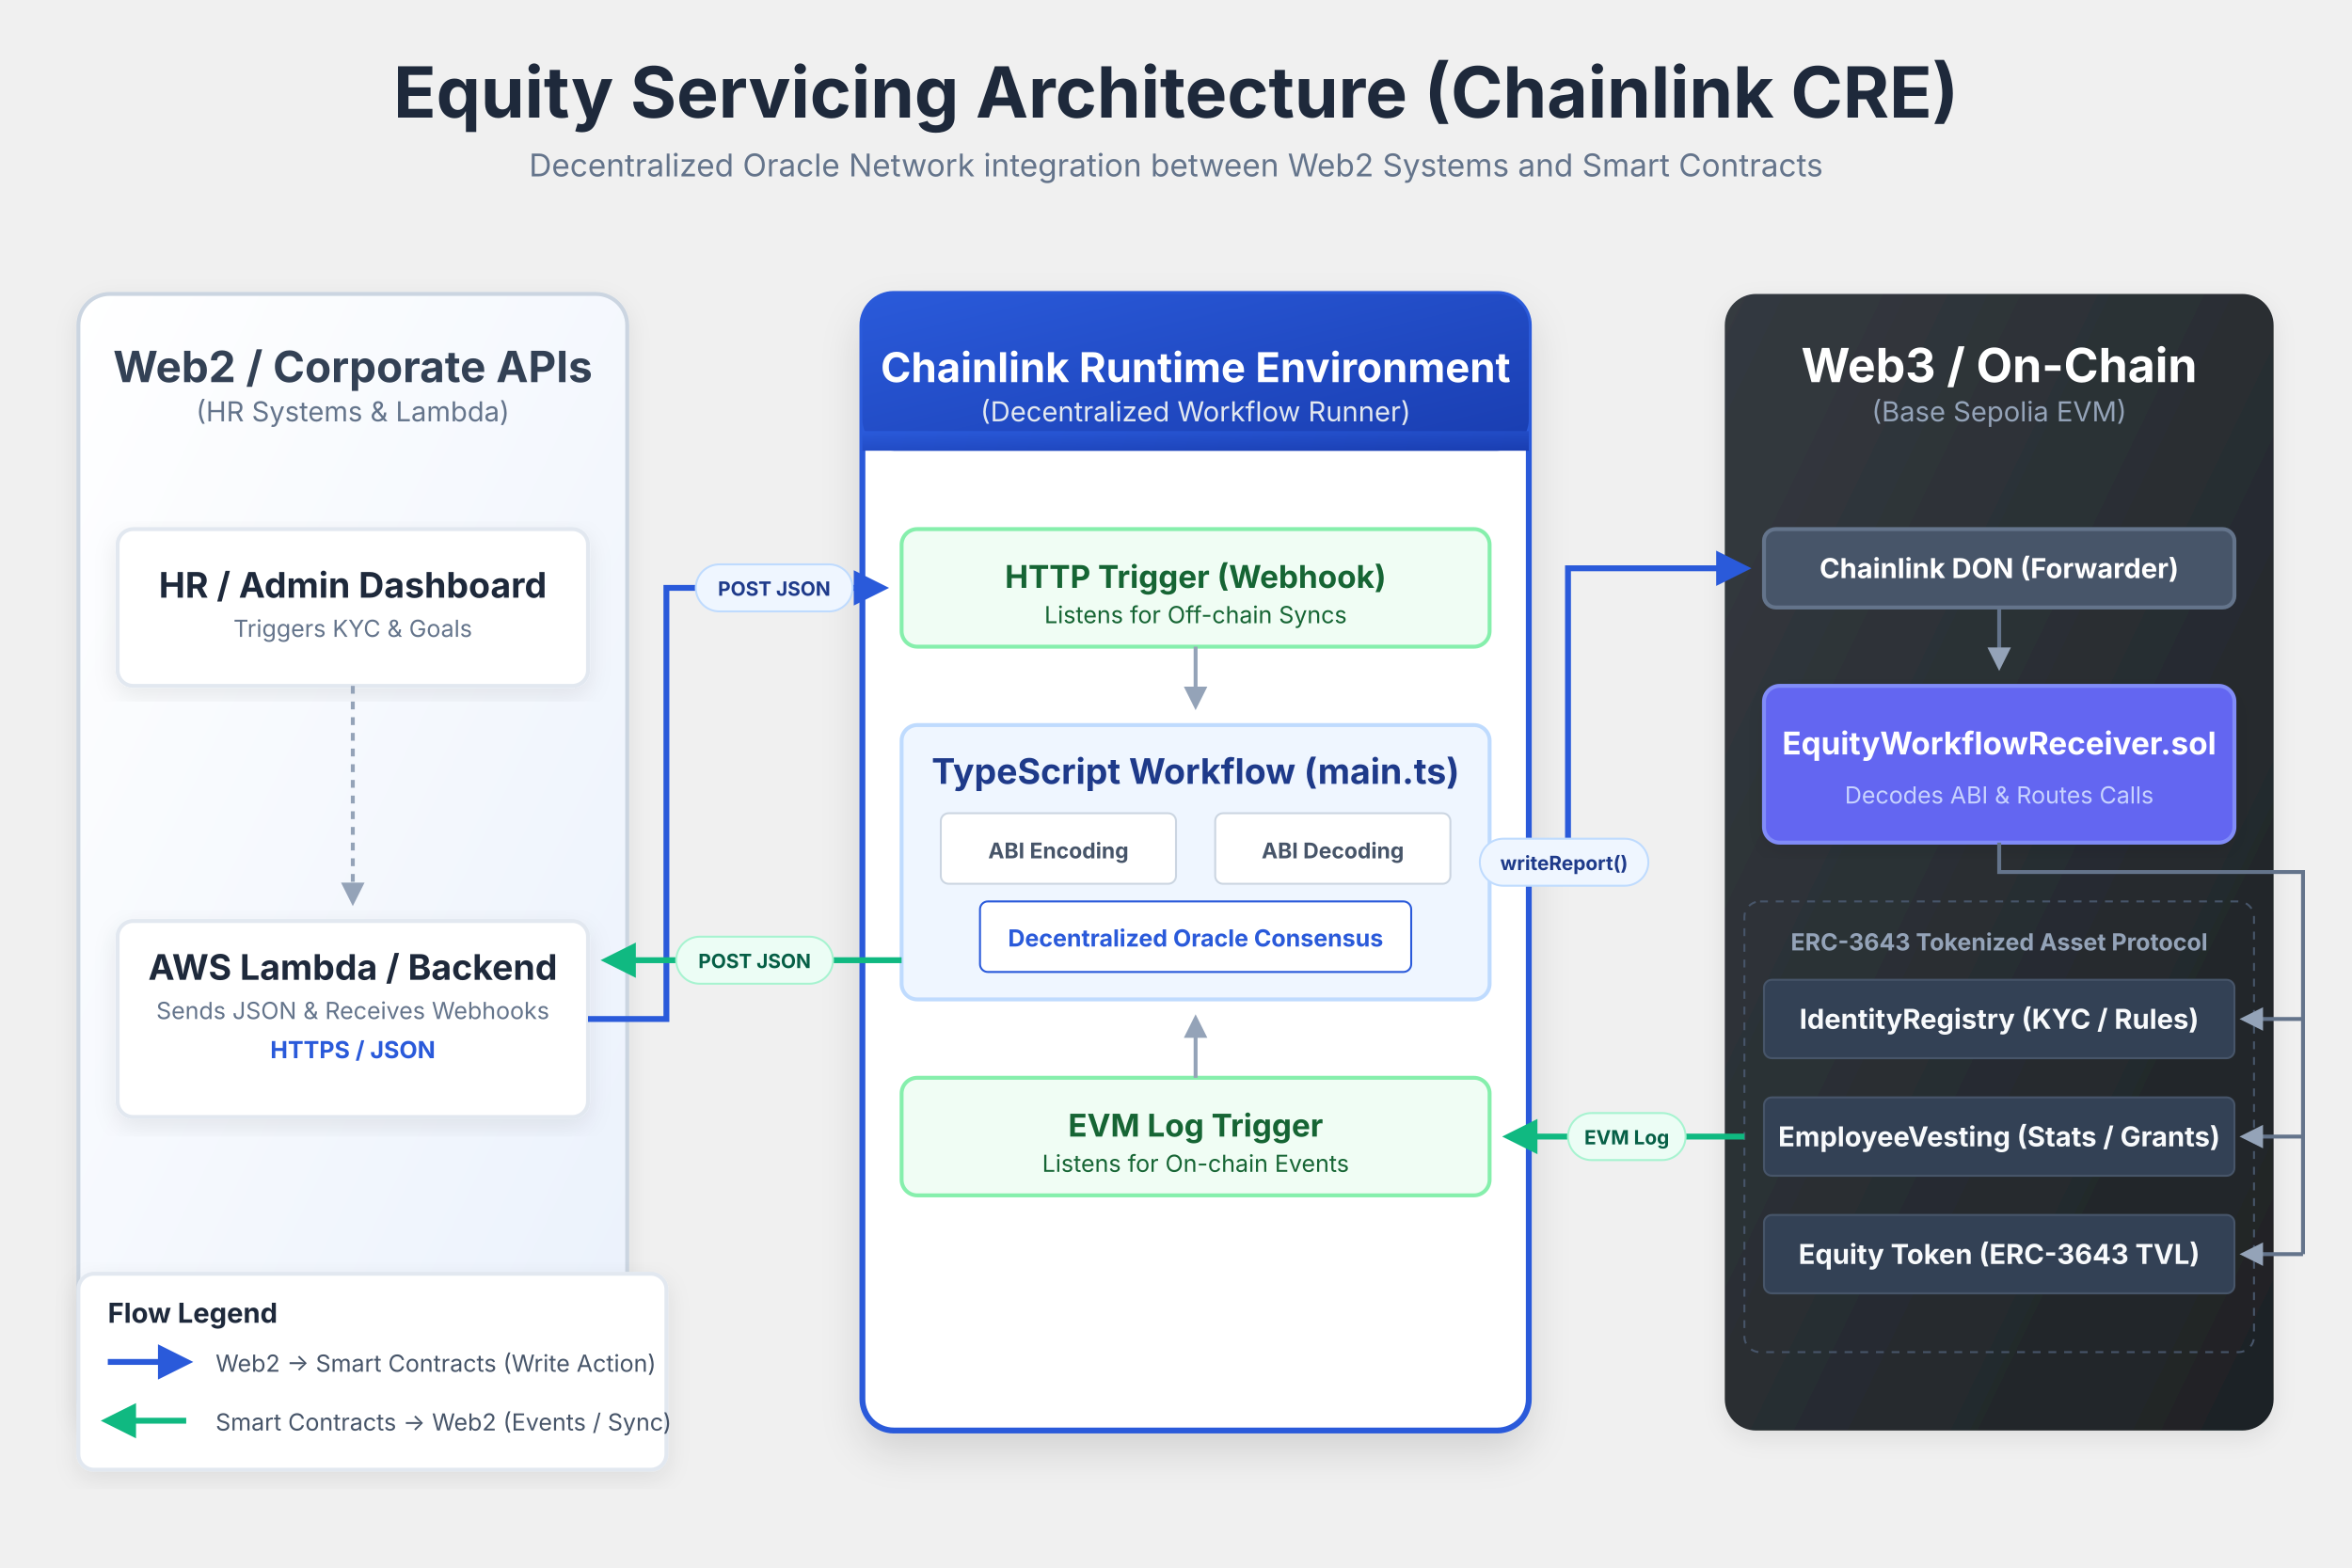
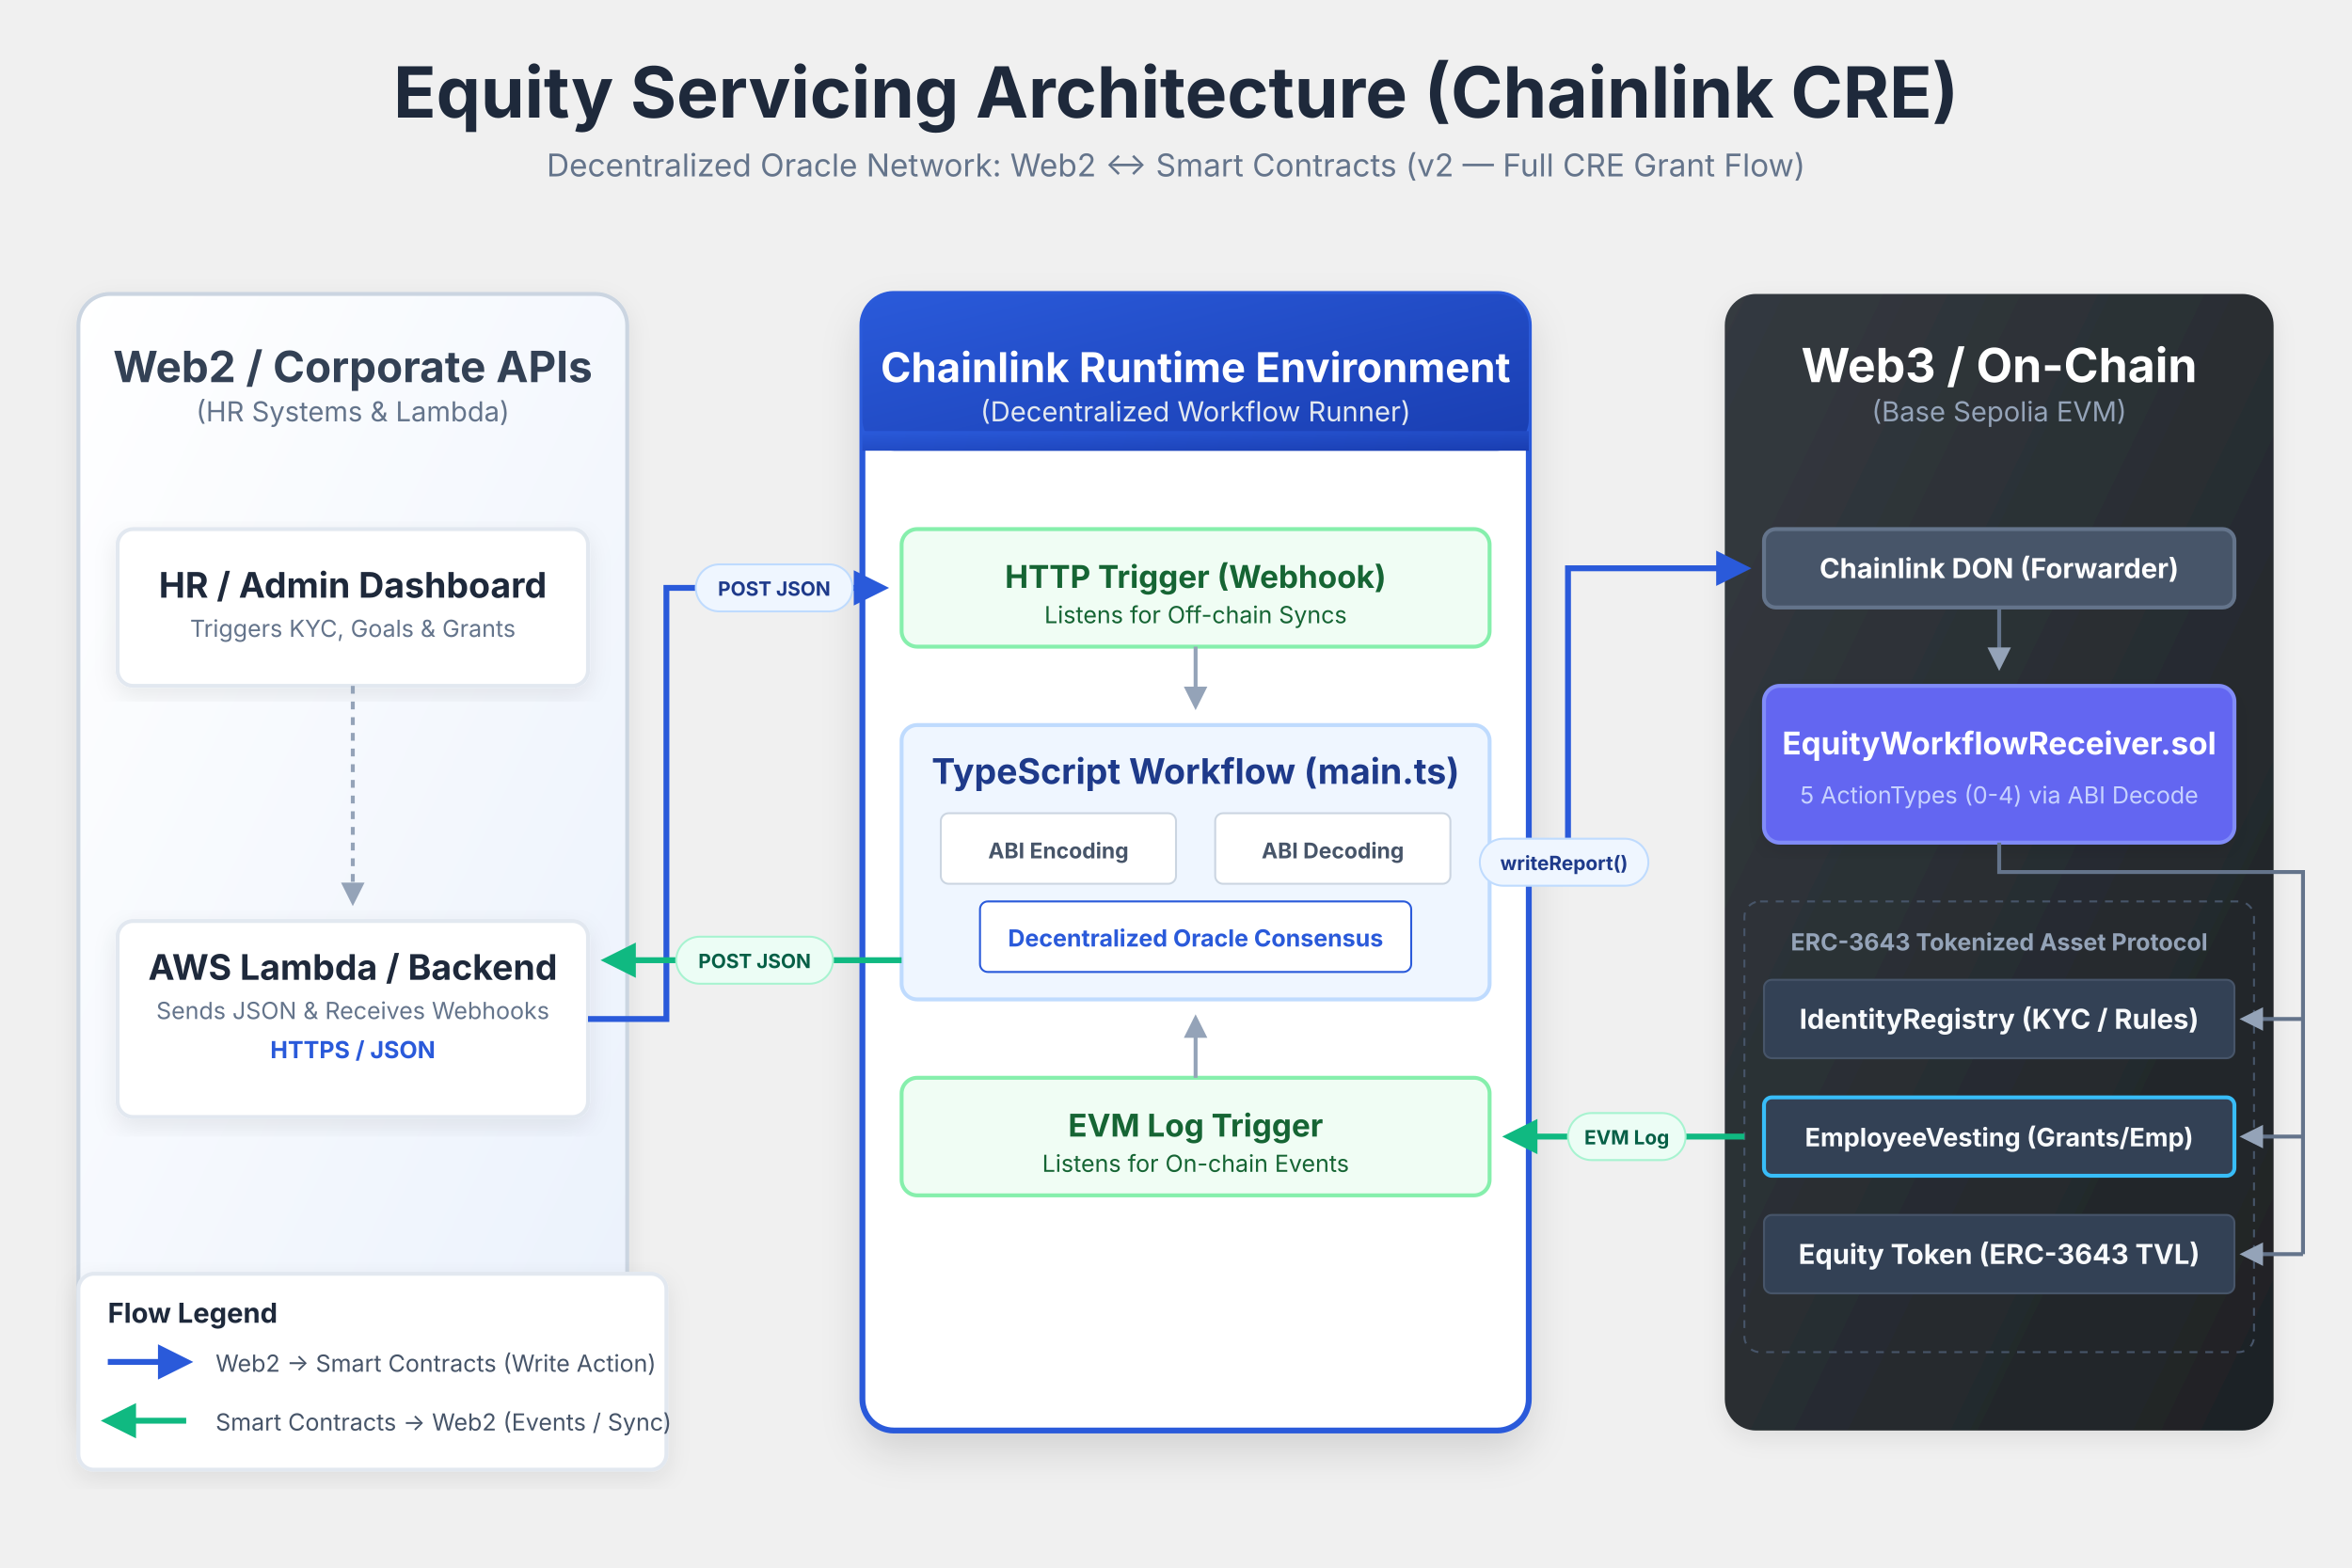
<svg xmlns="http://www.w3.org/2000/svg" viewBox="0 0 1200 800" width="100%" height="100%" style="background-color: #f3f8fb; font-family: 'Segoe UI', 'Inter', -apple-system, sans-serif;">
  <defs>
    <filter id="shadow-md" x="-10%" y="-10%" width="120%" height="120%">
      <feDropShadow dx="0" dy="4" stdDeviation="6" flood-color="#000000" flood-opacity="0.08" />
    </filter>
    <filter id="shadow-lg" x="-10%" y="-10%" width="120%" height="120%">
      <feDropShadow dx="0" dy="10" stdDeviation="10" flood-color="#000000" flood-opacity="0.12" />
    </filter>
    <linearGradient id="web2-grad" x1="0%" y1="0%" x2="100%" y2="100%">
      <stop offset="0%" stop-color="#ffffff" />
      <stop offset="100%" stop-color="#eaf1fc" />
    </linearGradient>
    <linearGradient id="cre-grad" x1="0%" y1="0%" x2="100%" y2="100%">
      <stop offset="0%" stop-color="#2a5ada" />
      <stop offset="100%" stop-color="#193db0" />
    </linearGradient>
    <linearGradient id="web3-grad" x1="0%" y1="0%" x2="100%" y2="100%">
      <stop offset="0%" stop-color="#343a40" />
      <stop offset="100%" stop-color="#1e2225" />
    </linearGradient>
    <marker id="arrow" viewBox="0 0 10 10" refX="8" refY="5" markerWidth="6" markerHeight="6" orient="auto">
      <path d="M 0 0 L 10 5 L 0 10 z" fill="#94a3b8" />
    </marker>
    <marker id="arrowBlue" viewBox="0 0 10 10" refX="8" refY="5" markerWidth="6" markerHeight="6" orient="auto">
      <path d="M 0 0 L 10 5 L 0 10 z" fill="#2a5ada" />
    </marker>
    <marker id="arrowGreen" viewBox="0 0 10 10" refX="8" refY="5" markerWidth="6" markerHeight="6" orient="auto">
      <path d="M 0 0 L 10 5 L 0 10 z" fill="#10b981" />
    </marker>
  </defs>
  <text x="600" y="60" font-size="36" font-weight="bold" fill="#1e293b" text-anchor="middle">Equity Servicing Architecture (Chainlink CRE)</text>
-   <text x="600" y="90" font-size="16" fill="#64748b" text-anchor="middle">Decentralized Oracle Network integration between Web2 Systems and Smart Contracts</text>
+   <text x="600" y="90" font-size="16" fill="#64748b" text-anchor="middle">Decentralized Oracle Network: Web2 ↔ Smart Contracts (v2 — Full CRE Grant Flow)</text>
  <rect x="40" y="150" width="280" height="580" rx="16" fill="url(#web2-grad)" stroke="#cbd5e1" stroke-width="2" filter="url(#shadow-md)" />
  <text x="180" y="195" font-size="22" font-weight="bold" fill="#334155" text-anchor="middle">Web2 / Corporate APIs</text>
  <text x="180" y="215" font-size="14" fill="#64748b" text-anchor="middle">(HR Systems &amp; Lambda)</text>
  <rect x="440" y="150" width="340" height="580" rx="16" fill="#ffffff" stroke="#2a5ada" stroke-width="3" filter="url(#shadow-lg)" />
  <rect x="440" y="150" width="340" height="80" rx="16" fill="url(#cre-grad)" />
  <path d="M 440 220 L 780 220 L 780 230 L 440 230 Z" fill="url(#cre-grad)" />
  <text x="610" y="195" font-size="21" font-weight="bold" fill="#ffffff" text-anchor="middle">Chainlink Runtime Environment</text>
  <text x="610" y="215" font-size="14" fill="#e2e8f0" text-anchor="middle">(Decentralized Workflow Runner)</text>
  <rect x="880" y="150" width="280" height="580" rx="16" fill="url(#web3-grad)" filter="url(#shadow-md)" />
  <text x="1020" y="195" font-size="24" font-weight="bold" fill="#ffffff" text-anchor="middle">Web3 / On-Chain</text>
  <text x="1020" y="215" font-size="14" fill="#94a3b8" text-anchor="middle">(Base Sepolia EVM)</text>
  <rect x="60" y="270" width="240" height="80" rx="8" fill="#ffffff" stroke="#e2e8f0" stroke-width="2" filter="url(#shadow-md)" />
  <text x="180" y="305" font-size="18" font-weight="bold" fill="#1e293b" text-anchor="middle">HR / Admin Dashboard</text>
-   <text x="180" y="325" font-size="12" fill="#64748b" text-anchor="middle">Triggers KYC &amp; Goals</text>
+   <text x="180" y="325" font-size="12" fill="#64748b" text-anchor="middle">Triggers KYC, Goals &amp; Grants</text>
  <rect x="60" y="470" width="240" height="100" rx="8" fill="#ffffff" stroke="#e2e8f0" stroke-width="2" filter="url(#shadow-md)" />
  <text x="180" y="500" font-size="18" font-weight="bold" fill="#1e293b" text-anchor="middle">AWS Lambda / Backend</text>
  <text x="180" y="520" font-size="12" fill="#64748b" text-anchor="middle">Sends JSON &amp; Receives Webhooks</text>
  <text x="180" y="540" font-size="12" fill="#2a5ada" font-weight="bold" text-anchor="middle">HTTPS / JSON</text>
  <rect x="460" y="270" width="300" height="60" rx="8" fill="#f0fdf4" stroke="#86efac" stroke-width="2" />
  <text x="610" y="300" font-size="16" font-weight="bold" fill="#166534" text-anchor="middle">HTTP Trigger (Webhook)</text>
  <text x="610" y="318" font-size="12" fill="#166534" text-anchor="middle">Listens for Off-chain Syncs</text>
  <rect x="460" y="370" width="300" height="140" rx="8" fill="#eff6ff" stroke="#bfdbfe" stroke-width="2" />
  <text x="610" y="400" font-size="18" font-weight="bold" fill="#1e3a8a" text-anchor="middle">TypeScript Workflow (main.ts)</text>
  <rect x="480" y="415" width="120" height="36" rx="4" fill="#ffffff" stroke="#cbd5e1" stroke-width="1" />
  <text x="540" y="438" font-size="11" font-weight="bold" fill="#475569" text-anchor="middle">ABI Encoding</text>
  <rect x="620" y="415" width="120" height="36" rx="4" fill="#ffffff" stroke="#cbd5e1" stroke-width="1" />
  <text x="680" y="438" font-size="11" font-weight="bold" fill="#475569" text-anchor="middle">ABI Decoding</text>
  <rect x="500" y="460" width="220" height="36" rx="4" fill="#ffffff" stroke="#2a5ada" stroke-width="1" />
  <text x="610" y="483" font-size="12" font-weight="bold" fill="#2a5ada" text-anchor="middle">Decentralized Oracle Consensus</text>
  <rect x="460" y="550" width="300" height="60" rx="8" fill="#f0fdf4" stroke="#86efac" stroke-width="2" />
  <text x="610" y="580" font-size="16" font-weight="bold" fill="#166534" text-anchor="middle">EVM Log Trigger</text>
  <text x="610" y="598" font-size="12" fill="#166534" text-anchor="middle">Listens for On-chain Events</text>
  <rect x="900" y="270" width="240" height="40" rx="6" fill="#475569" stroke="#64748b" stroke-width="2" />
  <text x="1020" y="295" font-size="14" font-weight="bold" fill="#ffffff" text-anchor="middle">Chainlink DON (Forwarder)</text>
  <rect x="900" y="350" width="240" height="80" rx="8" fill="#6366f1" stroke="#818cf8" stroke-width="2" filter="url(#shadow-md)" />
  <text x="1020" y="385" font-size="16" font-weight="bold" fill="#ffffff" text-anchor="middle">EquityWorkflowReceiver.sol</text>
-   <text x="1020" y="410" font-size="12" fill="#c7d2fe" text-anchor="middle">Decodes ABI &amp; Routes Calls</text>
+   <text x="1020" y="410" font-size="12" fill="#c7d2fe" text-anchor="middle">5 ActionTypes (0-4) via ABI Decode</text>
  <rect x="890" y="460" width="260" height="230" rx="8" fill="none" stroke="#475569" stroke-width="1" stroke-dasharray="4" />
  <text x="1020" y="485" font-size="12" font-weight="bold" fill="#94a3b8" text-anchor="middle">ERC-3643 Tokenized Asset Protocol</text>
  <rect x="900" y="500" width="240" height="40" rx="4" fill="#334155" stroke="#475569" stroke-width="1" />
  <text x="1020" y="525" font-size="14" font-weight="bold" fill="#f8fafc" text-anchor="middle">IdentityRegistry (KYC / Rules)</text>
-   <rect x="900" y="560" width="240" height="40" rx="4" fill="#334155" stroke="#475569" stroke-width="1" />
-   <text x="1020" y="585" font-size="14" font-weight="bold" fill="#f8fafc" text-anchor="middle">EmployeeVesting (Stats / Grants)</text>
+   <rect x="900" y="560" width="240" height="40" rx="4" fill="#334155" stroke="#38bdf8" stroke-width="2" />
+   <text x="1020" y="585" font-size="13" font-weight="bold" fill="#f8fafc" text-anchor="middle">EmployeeVesting (Grants/Emp)</text>
  <rect x="900" y="620" width="240" height="40" rx="4" fill="#334155" stroke="#475569" stroke-width="1" />
  <text x="1020" y="645" font-size="14" font-weight="bold" fill="#f8fafc" text-anchor="middle">Equity Token (ERC-3643 TVL)</text>
  <path d="M 180 350 L 180 460" fill="none" stroke="#94a3b8" stroke-width="2" marker-end="url(#arrow)" stroke-dasharray="4" />
  <path d="M 300 520 L 340 520 L 340 300 L 450 300" fill="none" stroke="#2a5ada" stroke-width="3" marker-end="url(#arrowBlue)" />
  <rect x="355" y="288" width="80" height="24" rx="12" fill="#eff6ff" stroke="#bfdbfe" stroke-width="1" />
  <text x="395" y="304" font-size="10" font-weight="bold" fill="#1e3a8a" text-anchor="middle">POST JSON</text>
  <path d="M 610 330 L 610 360" fill="none" stroke="#94a3b8" stroke-width="2" marker-end="url(#arrow)" />
  <path d="M 760 440 L 800 440 L 800 290 L 890 290" fill="none" stroke="#2a5ada" stroke-width="3" marker-end="url(#arrowBlue)" />
  <rect x="755" y="428" width="86" height="24" rx="12" fill="#eff6ff" stroke="#bfdbfe" stroke-width="1" />
  <text x="798" y="444" font-size="10" font-weight="bold" fill="#1e3a8a" text-anchor="middle">writeReport()</text>
  <path d="M 1020 310 L 1020 340" fill="none" stroke="#64748b" stroke-width="2" marker-end="url(#arrow)" />
  <path d="M 1020 430 L 1020 445 L 1175 445 L 1175 640" fill="none" stroke="#64748b" stroke-width="2" />
  <path d="M 1175 520 L 1145 520" fill="none" stroke="#64748b" stroke-width="2" marker-end="url(#arrow)" />
  <path d="M 1175 580 L 1145 580" fill="none" stroke="#64748b" stroke-width="2" marker-end="url(#arrow)" />
  <path d="M 1175 640 L 1145 640" fill="none" stroke="#64748b" stroke-width="2" marker-end="url(#arrow)" />
  <path d="M 890 580 L 770 580" fill="none" stroke="#10b981" stroke-width="3" marker-end="url(#arrowGreen)" />
  <rect x="800" y="568" width="60" height="24" rx="12" fill="#ecfdf5" stroke="#a7f3d0" stroke-width="1" />
  <text x="830" y="584" font-size="10" font-weight="bold" fill="#065f46" text-anchor="middle">EVM Log</text>
  <path d="M 610 550 L 610 520" fill="none" stroke="#94a3b8" stroke-width="2" marker-end="url(#arrow)" />
  <path d="M 460 490 L 310 490" fill="none" stroke="#10b981" stroke-width="3" marker-end="url(#arrowGreen)" />
  <rect x="345" y="478" width="80" height="24" rx="12" fill="#ecfdf5" stroke="#a7f3d0" stroke-width="1" />
  <text x="385" y="494" font-size="10" font-weight="bold" fill="#065f46" text-anchor="middle">POST JSON</text>
  <rect x="40" y="650" width="300" height="100" rx="8" fill="#ffffff" stroke="#e2e8f0" stroke-width="2" filter="url(#shadow-md)" />
  <text x="55" y="675" font-size="14" font-weight="bold" fill="#1e293b">Flow Legend</text>
  <line x1="55" y1="695" x2="95" y2="695" stroke="#2a5ada" stroke-width="3" marker-end="url(#arrowBlue)" />
  <text x="110" y="700" font-size="12" fill="#475569">Web2 -&gt; Smart Contracts (Write Action)</text>
  <line x1="95" y1="725" x2="55" y2="725" stroke="#10b981" stroke-width="3" marker-end="url(#arrowGreen)" />
  <text x="110" y="730" font-size="12" fill="#475569">Smart Contracts -&gt; Web2 (Events / Sync)</text>
</svg>
